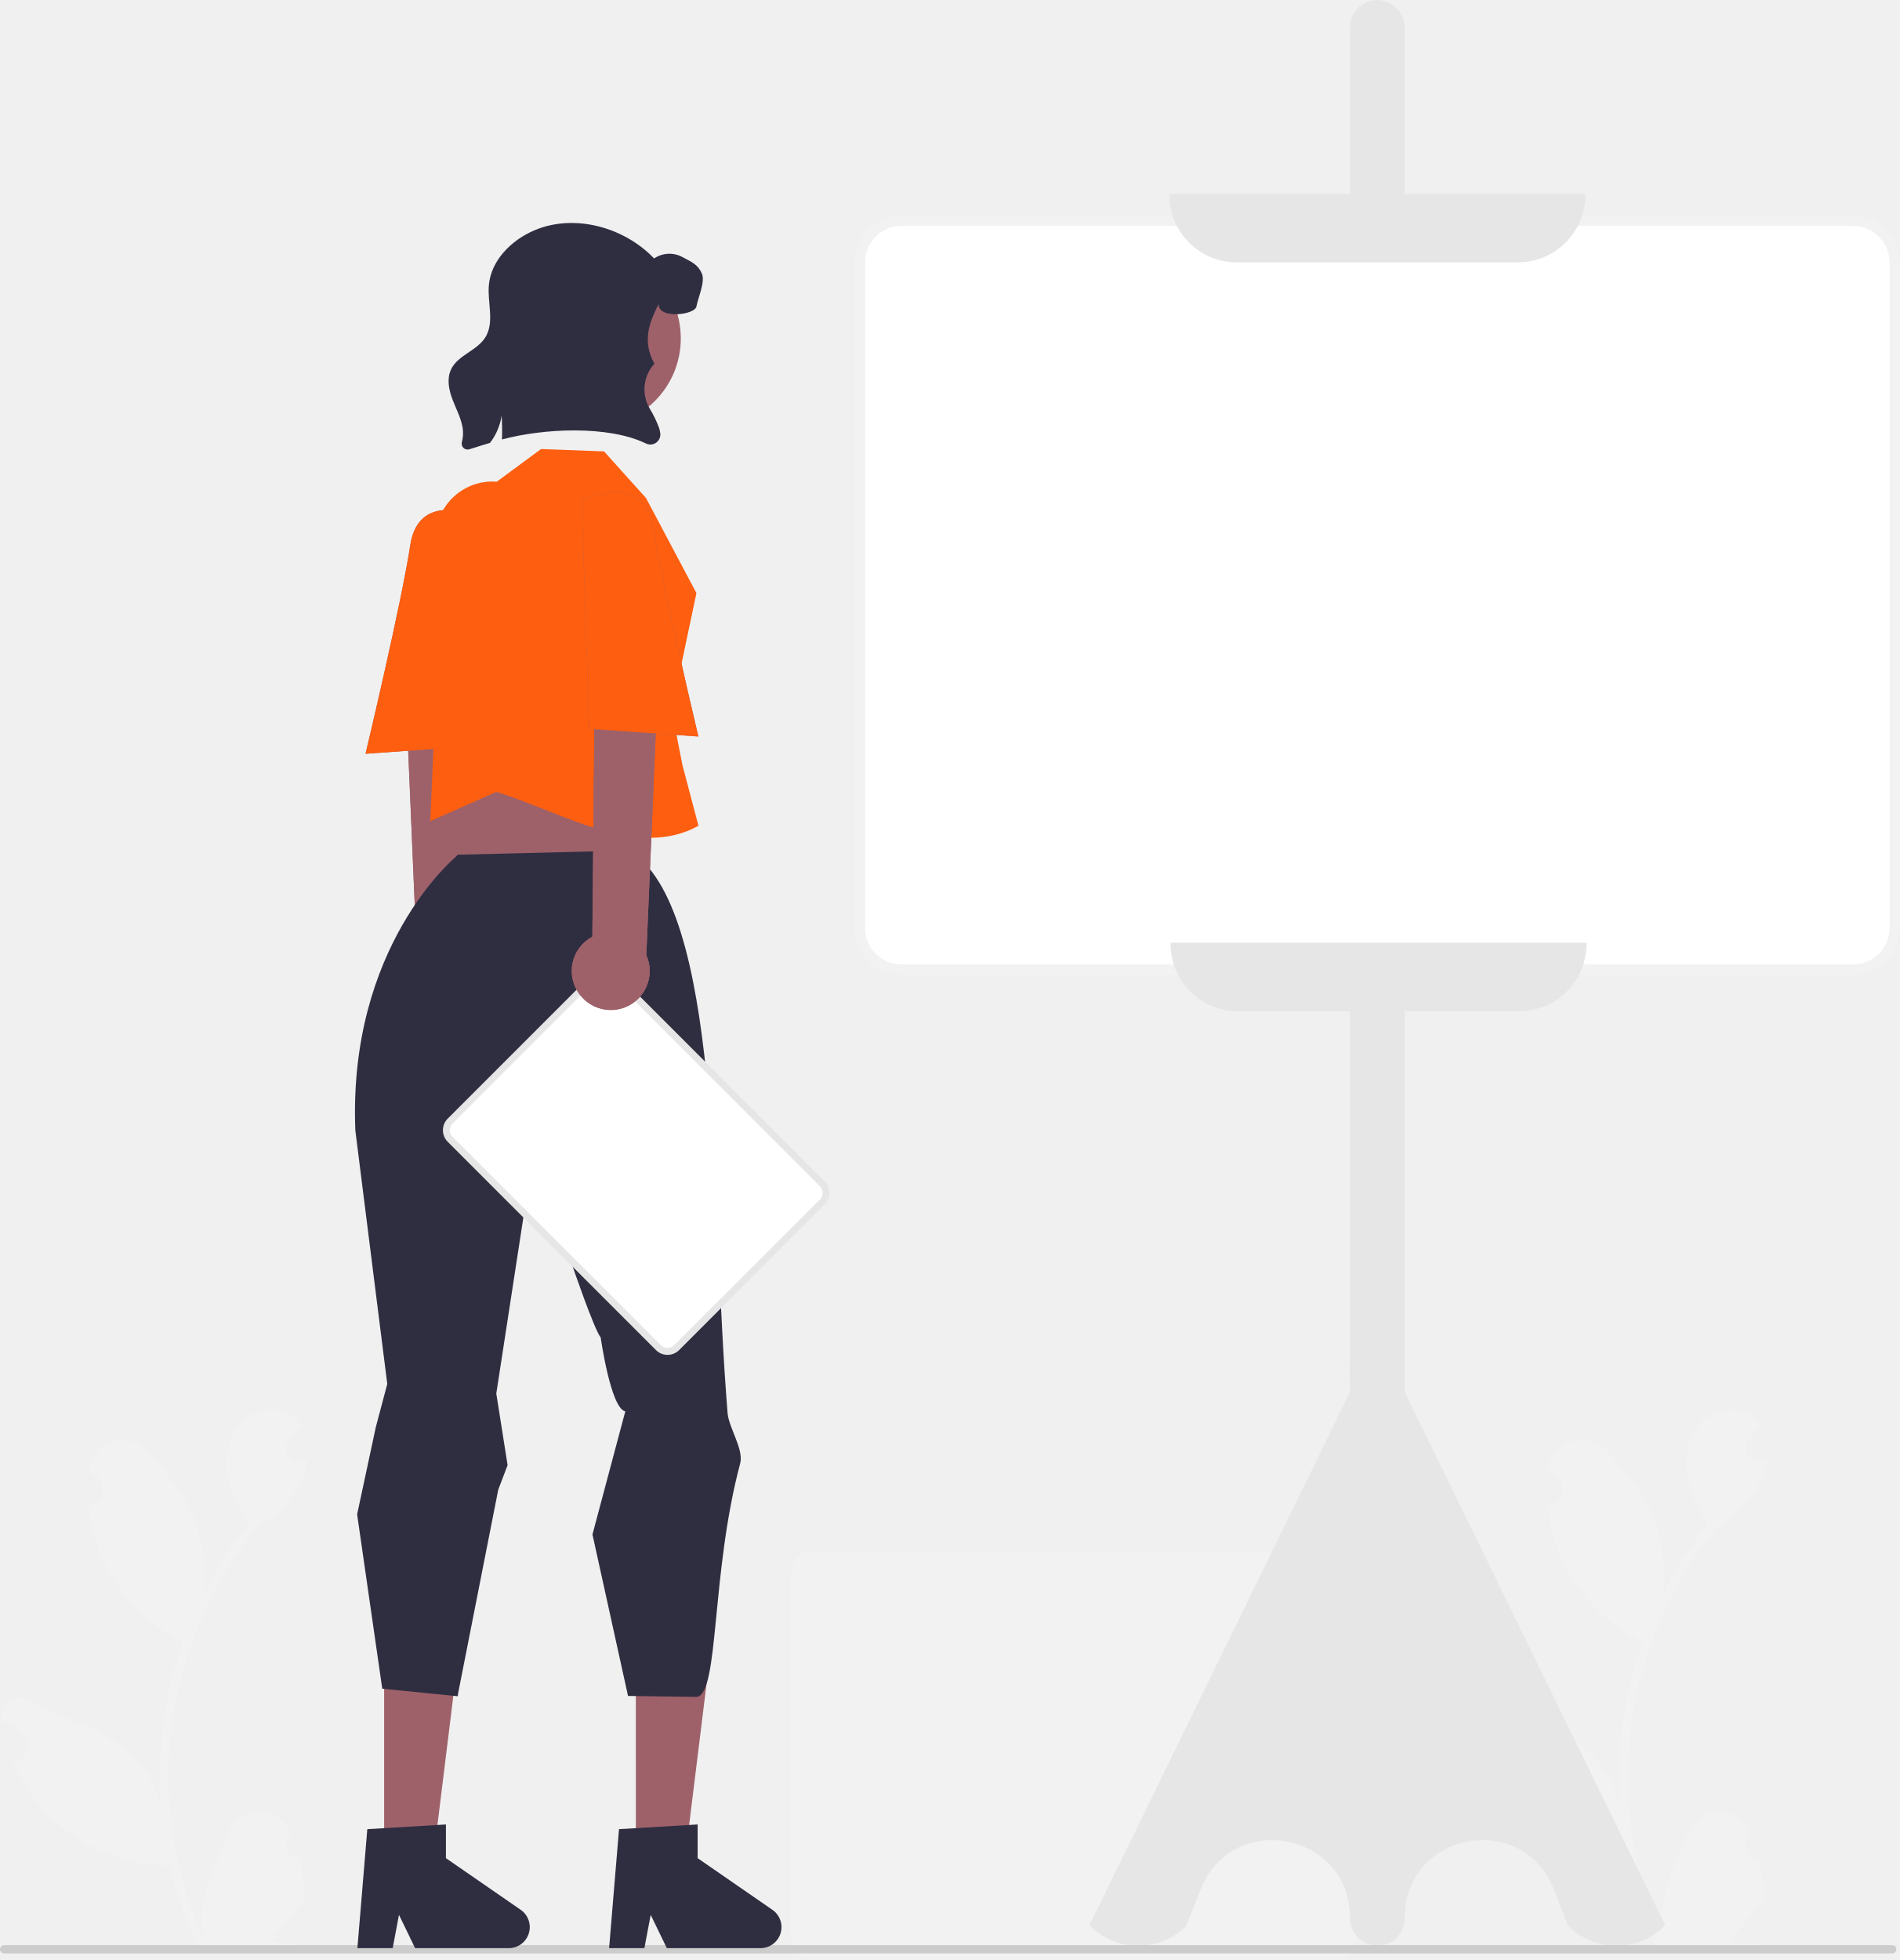
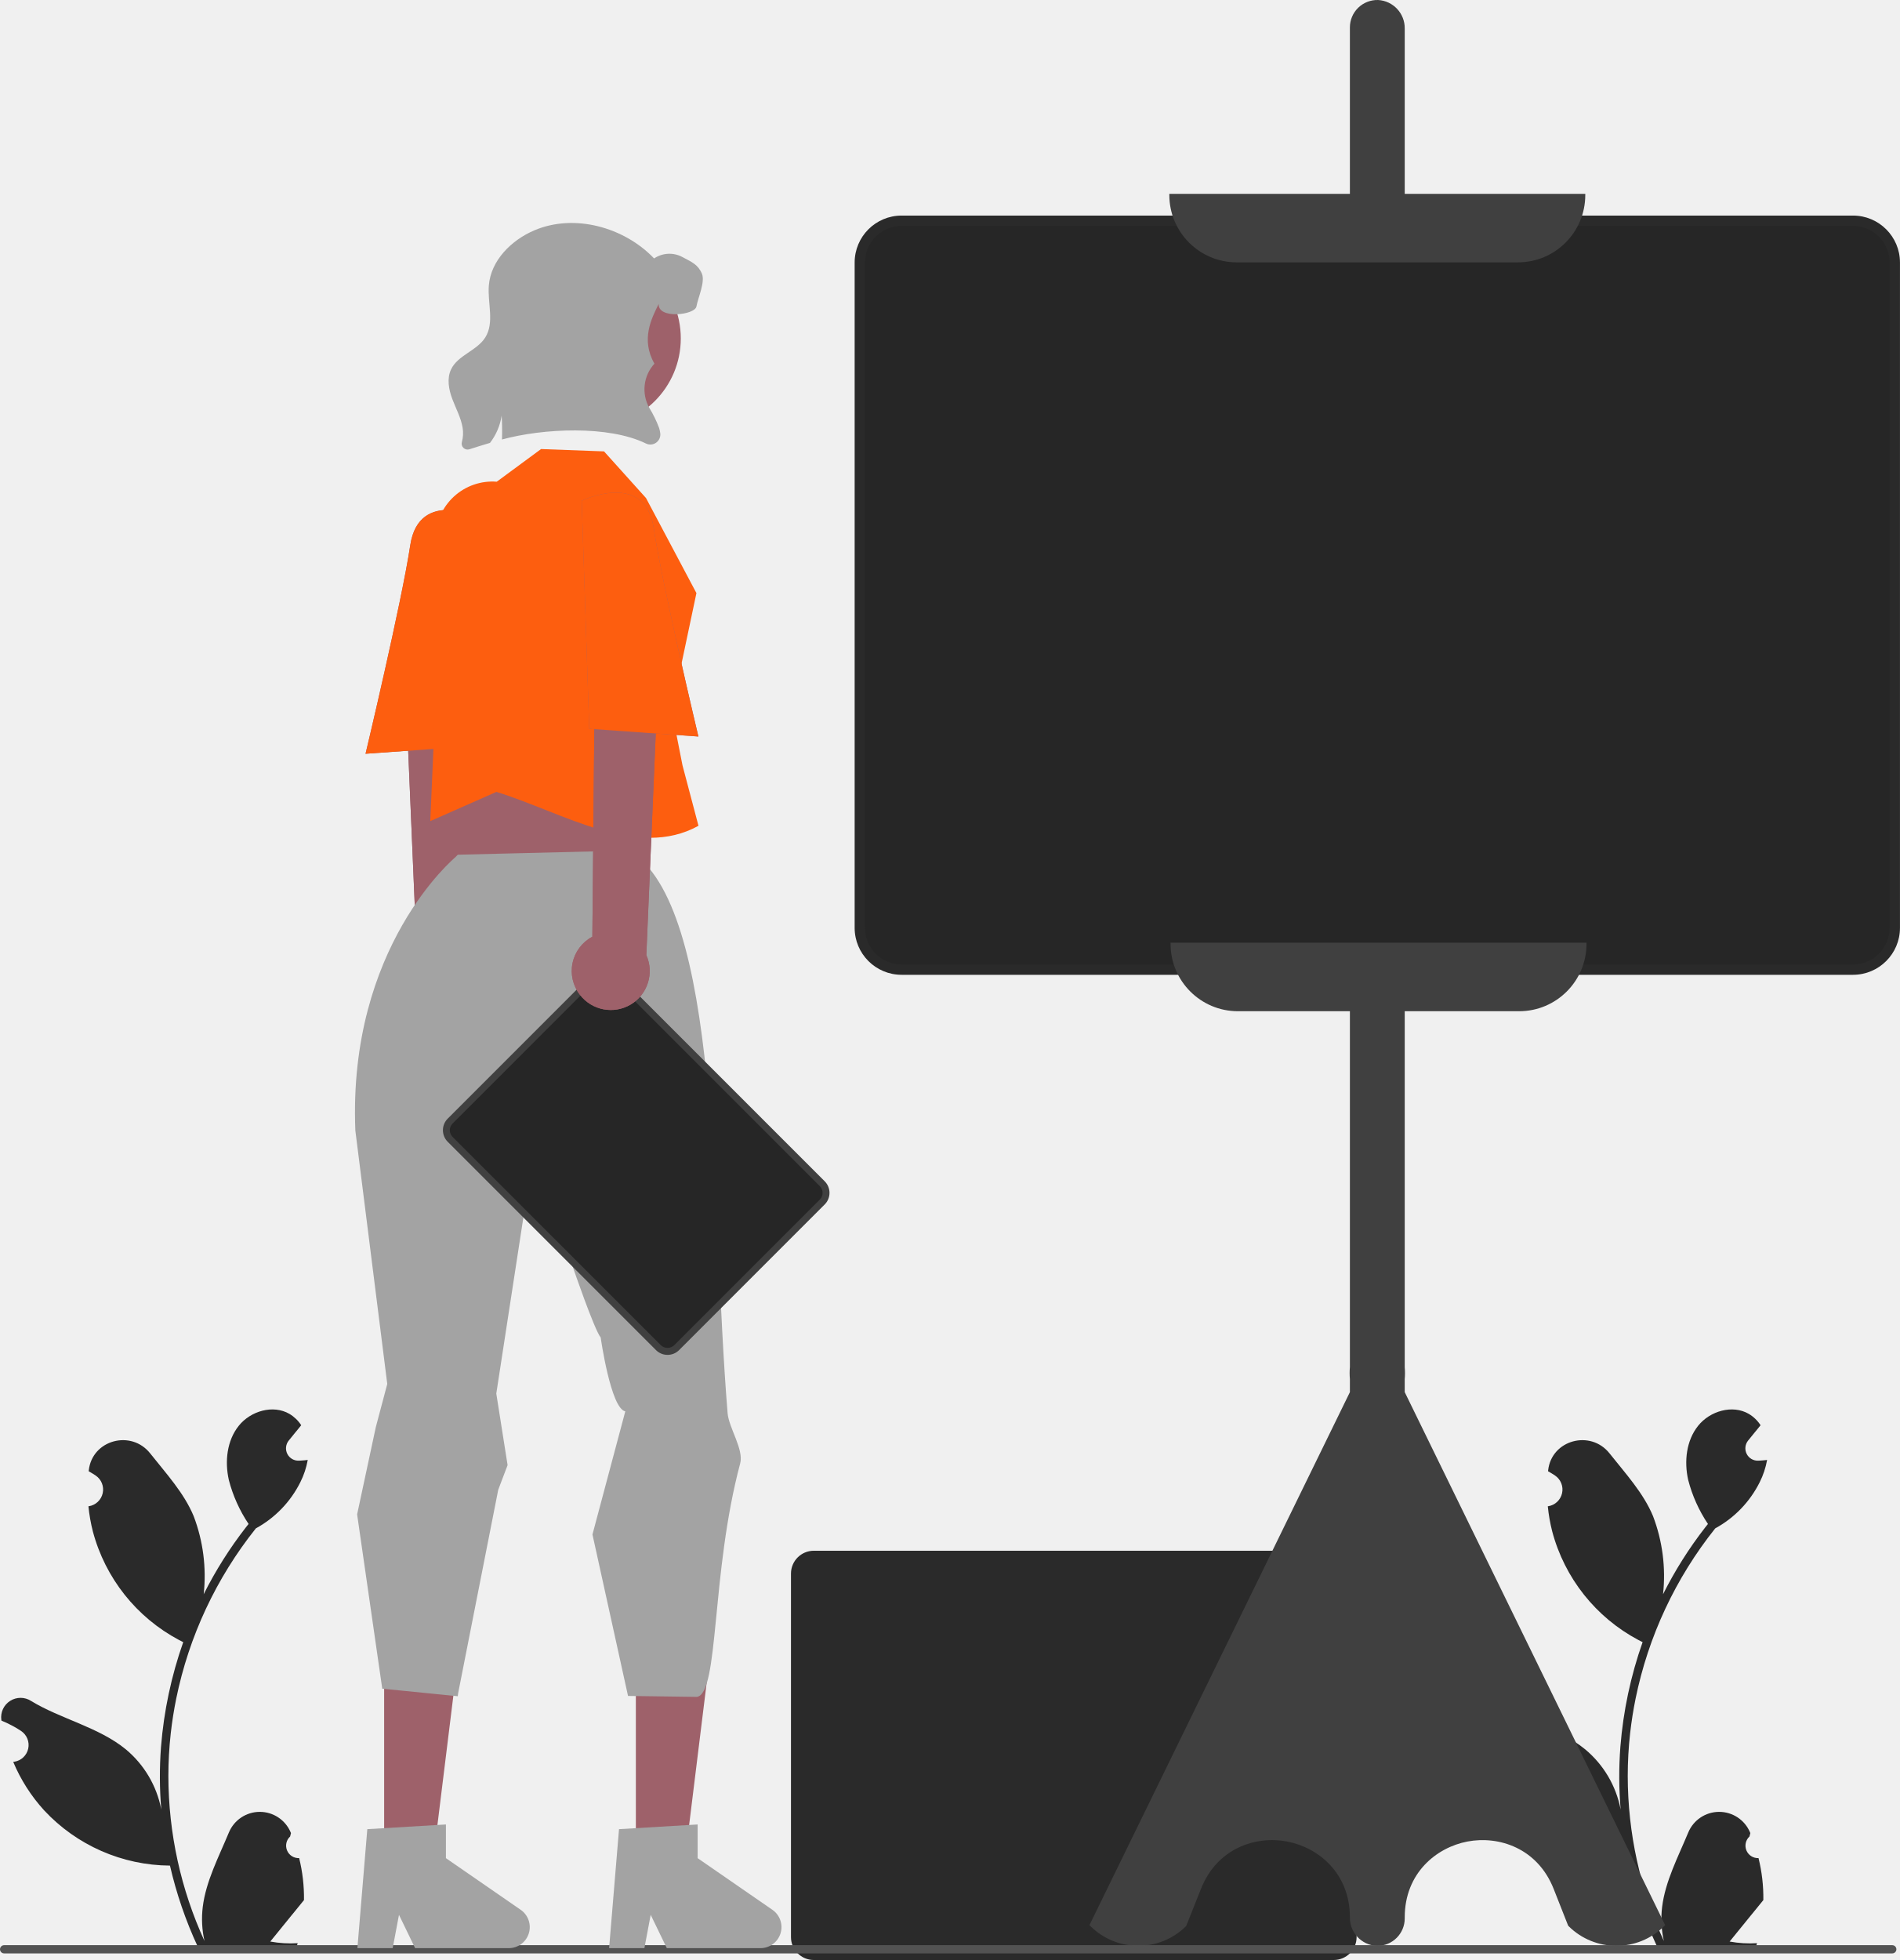
<svg xmlns="http://www.w3.org/2000/svg" data-name="Layer 1" viewBox="0 0 550.71 567.986">
-   <path d="M711.247,733.993H560.521a6.616,6.616,0,0,1-6.609-6.608V622.005a6.616,6.616,0,0,1,6.609-6.609h150.725a6.616,6.616,0,0,1,6.608,6.609V727.385A6.616,6.616,0,0,1,711.247,733.993Z" fill="#f2f2f2" transform="translate(-324.6448 -166.0071)" />
+   <path d="M711.247,733.993H560.521a6.616,6.616,0,0,1-6.609-6.608V622.005a6.616,6.616,0,0,1,6.609-6.609h150.725a6.616,6.616,0,0,1,6.608,6.609V727.385A6.616,6.616,0,0,1,711.247,733.993Z" fill="#2a2a2a" transform="translate(-324.6448 -166.0071)" />
  <path d="M464.932,459.293a11.226,11.226,0,0,0-3.595-16.835l-.95-100.813-18.842,8.647,4.144,97.501A11.287,11.287,0,0,0,464.932,459.293Z" fill="#9e616a" transform="translate(-324.6448 -166.0071)" />
  <path d="M464.424,316.121s-18.329-8.891-20.864,7.884-12.961,60.433-12.961,60.433l31.639-2.238Z" fill="#9e616a" transform="translate(-324.6448 -166.0071)" />
  <path d="M464.932,459.293a11.226,11.226,0,0,0-3.595-16.835l-.95-100.813-18.842,8.647,4.144,97.501A11.287,11.287,0,0,0,464.932,459.293Z" fill="#9e616a" transform="translate(-324.6448 -166.0071)" />
  <path d="M464.424,316.121s-18.329-8.891-20.864,7.884-12.961,60.433-12.961,60.433l31.639-2.238Z" fill="#FD5E0F" transform="translate(-324.6448 -166.0071)" />
-   <path d="M411.353,704.466a3.613,3.613,0,0,1-2.619-6.263c.091-.362.156-.622.248-.984q-.049-.118-.098-.236a9.703,9.703,0,0,0-17.898.067c-2.927,7.051-6.654,14.113-7.572,21.568a28.705,28.705,0,0,0,.504,9.872,115.086,115.086,0,0,1-10.469-47.799,111.08,111.08,0,0,1,.689-12.392q.571-5.06,1.584-10.047a116.419,116.419,0,0,1,23.087-49.342,30.983,30.983,0,0,0,12.886-13.369,23.634,23.634,0,0,0,2.149-6.458c-.627.082-1.265.134-1.892.175-.195.01-.401.021-.597.031l-.074.003a3.58,3.58,0,0,1-2.94-5.832q.406-.5.813-.999c.411-.514.833-1.018,1.244-1.532a1.784,1.784,0,0,0,.134-.154c.473-.586.946-1.162,1.419-1.748a10.352,10.352,0,0,0-3.394-3.28c-4.741-2.777-11.281-.854-14.706,3.435-3.435,4.288-4.083,10.304-2.89,15.662a41.485,41.485,0,0,0,5.738,12.793c-.257.329-.525.648-.782.977a117.171,117.171,0,0,0-12.23,19.375,48.709,48.709,0,0,0-2.908-22.624c-2.783-6.715-8.001-12.37-12.595-18.175-5.519-6.973-16.835-3.93-17.807,4.909q-.014.128-.028.257,1.024.577,2.004,1.226a4.901,4.901,0,0,1-1.976,8.919l-.1.015a48.767,48.767,0,0,0,1.285,7.291A50.21,50.21,0,0,0,376.563,641.273c.401.206.792.411,1.193.607a119.598,119.598,0,0,0-6.438,30.296,113.435,113.435,0,0,0,.082,18.315l-.031-.216a29.974,29.974,0,0,0-10.232-17.308c-7.874-6.469-18.999-8.851-27.494-14.05a5.625,5.625,0,0,0-8.616,5.473q.017.114.035.227a32.926,32.926,0,0,1,3.692,1.779q1.024.578,2.004,1.226a4.901,4.901,0,0,1-1.976,8.919l-.1.015c-.072.01-.134.021-.206.031a48.808,48.808,0,0,0,8.978,14.058A50.254,50.254,0,0,0,373.9,706.637h.01a119.563,119.563,0,0,0,8.032,23.447h28.692c.103-.319.195-.648.288-.967a32.599,32.599,0,0,1-7.939-.473c2.129-2.612,4.257-5.245,6.386-7.857a1.781,1.781,0,0,0,.134-.154c1.08-1.337,2.17-2.663,3.25-4l.001-.002a47.75,47.75,0,0,0-1.399-12.164Z" fill="#f2f2f2" transform="translate(-324.6448 -166.0071)" />
-   <path d="M834.353,704.466a3.613,3.613,0,0,1-2.619-6.263c.091-.362.156-.622.248-.984q-.049-.118-.098-.236a9.703,9.703,0,0,0-17.898.067c-2.927,7.051-6.654,14.113-7.572,21.568a28.705,28.705,0,0,0,.504,9.872,115.086,115.086,0,0,1-10.469-47.799,111.08,111.08,0,0,1,.689-12.392q.571-5.06,1.584-10.047a116.419,116.419,0,0,1,23.087-49.342,30.983,30.983,0,0,0,12.886-13.369,23.634,23.634,0,0,0,2.149-6.458c-.627.082-1.265.134-1.892.175-.195.01-.401.021-.597.031l-.074.003a3.58,3.58,0,0,1-2.94-5.832q.406-.5.813-.999c.411-.514.833-1.018,1.244-1.532a1.784,1.784,0,0,0,.134-.154c.473-.586.946-1.162,1.419-1.748a10.352,10.352,0,0,0-3.394-3.28c-4.741-2.777-11.281-.854-14.706,3.435-3.435,4.288-4.083,10.304-2.89,15.662a41.485,41.485,0,0,0,5.738,12.793c-.257.329-.525.648-.782.977a117.171,117.171,0,0,0-12.23,19.375,48.709,48.709,0,0,0-2.908-22.624c-2.783-6.715-8.001-12.37-12.595-18.175-5.519-6.973-16.835-3.93-17.807,4.909q-.014.128-.028.257,1.024.577,2.004,1.226a4.901,4.901,0,0,1-1.976,8.919l-.1.015a48.767,48.767,0,0,0,1.285,7.291A50.21,50.21,0,0,0,799.563,641.273c.401.206.792.411,1.193.607a119.598,119.598,0,0,0-6.438,30.296,113.435,113.435,0,0,0,.082,18.315l-.031-.216a29.974,29.974,0,0,0-10.232-17.308c-7.874-6.469-18.999-8.851-27.494-14.05a5.625,5.625,0,0,0-8.616,5.473q.017.114.035.227a32.926,32.926,0,0,1,3.692,1.779q1.024.578,2.004,1.226a4.901,4.901,0,0,1-1.976,8.919l-.1.015c-.072.01-.134.021-.206.031a48.808,48.808,0,0,0,8.978,14.058A50.254,50.254,0,0,0,796.9,706.637h.01a119.563,119.563,0,0,0,8.032,23.447h28.692c.103-.319.195-.648.288-.967a32.599,32.599,0,0,1-7.939-.473c2.129-2.612,4.257-5.245,6.386-7.857a1.781,1.781,0,0,0,.134-.154c1.08-1.337,2.17-2.663,3.25-4l.001-.002a47.75,47.75,0,0,0-1.399-12.164Z" fill="#f2f2f2" transform="translate(-324.6448 -166.0071)" />
-   <path d="M723.864,729.896c-.083,0-.165-.002-.248-.004a8.169,8.169,0,0,1-7.702-8.255c0-12.795-9.14-20.259-18.197-21.98-9.058-1.72-20.298,1.871-24.989,13.776l-4.265,10.707a19.672,19.672,0,0,1-27.787,0l-.252-.252.157-.321,75.334-154.134v-3.777a19.488,19.488,0,0,1,.002-3.5l-.002-388.203a7.946,7.946,0,0,1,8.19-7.943,8.169,8.169,0,0,1,7.703,8.255v387.936a19.489,19.489,0,0,1-.002,3.5l.002,3.731,75.491,154.456-.252.252a19.672,19.672,0,0,1-27.787,0l-.112-.17-4.153-10.537c-4.691-11.904-15.93-15.493-24.989-13.776-9.058,1.721-18.197,9.185-18.197,21.98v.312a7.947,7.947,0,0,1-7.943,7.946Z" fill="#e6e6e6" transform="translate(-324.6448 -166.0071)" />
-   <path d="M861.763,446.993H585.96A12.106,12.106,0,0,1,573.867,434.901v-192.828A12.106,12.106,0,0,1,585.96,229.98H861.763a12.106,12.106,0,0,1,12.092,12.093v192.828A12.106,12.106,0,0,1,861.763,446.993Z" fill="#fff" transform="translate(-324.6448 -166.0071)" />
-   <path d="M861.763,448.493H585.96a13.608,13.608,0,0,1-13.593-13.592V242.072a13.608,13.608,0,0,1,13.593-13.592H861.763a13.608,13.608,0,0,1,13.592,13.592V434.901A13.608,13.608,0,0,1,861.763,448.493ZM585.96,231.48a10.604,10.604,0,0,0-10.593,10.592V434.901a10.605,10.605,0,0,0,10.593,10.592H861.763a10.604,10.604,0,0,0,10.592-10.592V242.072a10.604,10.604,0,0,0-10.592-10.592Z" fill="#f2f2f2" transform="translate(-324.6448 -166.0071)" />
-   <path d="M764.64,242.036H683.083a19.525,19.525,0,0,1-19.503-19.503v-.355H784.143v.355A19.525,19.525,0,0,1,764.64,242.036Z" fill="#e6e6e6" transform="translate(-324.6448 -166.0071)" />
-   <path d="M764.994,459.049H683.437a19.525,19.525,0,0,1-19.503-19.503v-.355H784.497v.355A19.525,19.525,0,0,1,764.994,459.049Z" fill="#e6e6e6" transform="translate(-324.6448 -166.0071)" />
-   <path d="M874.315,730.889a1.186,1.186,0,0,1-1.19,1.19h-547.29a1.19,1.19,0,0,1,0-2.38h547.29A1.187,1.187,0,0,1,874.315,730.889Z" fill="#ccc" transform="translate(-324.6448 -166.0071)" />
+   <path d="M411.353,704.466a3.613,3.613,0,0,1-2.619-6.263c.091-.362.156-.622.248-.984q-.049-.118-.098-.236a9.703,9.703,0,0,0-17.898.067c-2.927,7.051-6.654,14.113-7.572,21.568a28.705,28.705,0,0,0,.504,9.872,115.086,115.086,0,0,1-10.469-47.799,111.08,111.08,0,0,1,.689-12.392q.571-5.06,1.584-10.047a116.419,116.419,0,0,1,23.087-49.342,30.983,30.983,0,0,0,12.886-13.369,23.634,23.634,0,0,0,2.149-6.458c-.627.082-1.265.134-1.892.175-.195.01-.401.021-.597.031l-.074.003a3.58,3.58,0,0,1-2.94-5.832q.406-.5.813-.999c.411-.514.833-1.018,1.244-1.532a1.784,1.784,0,0,0,.134-.154c.473-.586.946-1.162,1.419-1.748a10.352,10.352,0,0,0-3.394-3.28c-4.741-2.777-11.281-.854-14.706,3.435-3.435,4.288-4.083,10.304-2.89,15.662a41.485,41.485,0,0,0,5.738,12.793c-.257.329-.525.648-.782.977a117.171,117.171,0,0,0-12.23,19.375,48.709,48.709,0,0,0-2.908-22.624c-2.783-6.715-8.001-12.37-12.595-18.175-5.519-6.973-16.835-3.93-17.807,4.909q-.014.128-.028.257,1.024.577,2.004,1.226a4.901,4.901,0,0,1-1.976,8.919l-.1.015a48.767,48.767,0,0,0,1.285,7.291A50.21,50.21,0,0,0,376.563,641.273c.401.206.792.411,1.193.607a119.598,119.598,0,0,0-6.438,30.296,113.435,113.435,0,0,0,.082,18.315l-.031-.216a29.974,29.974,0,0,0-10.232-17.308c-7.874-6.469-18.999-8.851-27.494-14.05a5.625,5.625,0,0,0-8.616,5.473q.017.114.035.227a32.926,32.926,0,0,1,3.692,1.779q1.024.578,2.004,1.226a4.901,4.901,0,0,1-1.976,8.919l-.1.015c-.072.01-.134.021-.206.031a48.808,48.808,0,0,0,8.978,14.058A50.254,50.254,0,0,0,373.9,706.637h.01a119.563,119.563,0,0,0,8.032,23.447h28.692c.103-.319.195-.648.288-.967a32.599,32.599,0,0,1-7.939-.473c2.129-2.612,4.257-5.245,6.386-7.857a1.781,1.781,0,0,0,.134-.154c1.08-1.337,2.17-2.663,3.25-4l.001-.002a47.75,47.75,0,0,0-1.399-12.164Z" fill="#2a2a2a" transform="translate(-324.6448 -166.0071)" />
+   <path d="M834.353,704.466a3.613,3.613,0,0,1-2.619-6.263c.091-.362.156-.622.248-.984q-.049-.118-.098-.236a9.703,9.703,0,0,0-17.898.067c-2.927,7.051-6.654,14.113-7.572,21.568a28.705,28.705,0,0,0,.504,9.872,115.086,115.086,0,0,1-10.469-47.799,111.08,111.08,0,0,1,.689-12.392q.571-5.06,1.584-10.047a116.419,116.419,0,0,1,23.087-49.342,30.983,30.983,0,0,0,12.886-13.369,23.634,23.634,0,0,0,2.149-6.458c-.627.082-1.265.134-1.892.175-.195.01-.401.021-.597.031l-.074.003a3.58,3.58,0,0,1-2.94-5.832q.406-.5.813-.999c.411-.514.833-1.018,1.244-1.532a1.784,1.784,0,0,0,.134-.154c.473-.586.946-1.162,1.419-1.748a10.352,10.352,0,0,0-3.394-3.28c-4.741-2.777-11.281-.854-14.706,3.435-3.435,4.288-4.083,10.304-2.89,15.662a41.485,41.485,0,0,0,5.738,12.793c-.257.329-.525.648-.782.977a117.171,117.171,0,0,0-12.23,19.375,48.709,48.709,0,0,0-2.908-22.624c-2.783-6.715-8.001-12.37-12.595-18.175-5.519-6.973-16.835-3.93-17.807,4.909q-.014.128-.028.257,1.024.577,2.004,1.226a4.901,4.901,0,0,1-1.976,8.919l-.1.015a48.767,48.767,0,0,0,1.285,7.291A50.21,50.21,0,0,0,799.563,641.273c.401.206.792.411,1.193.607a119.598,119.598,0,0,0-6.438,30.296,113.435,113.435,0,0,0,.082,18.315l-.031-.216a29.974,29.974,0,0,0-10.232-17.308c-7.874-6.469-18.999-8.851-27.494-14.05a5.625,5.625,0,0,0-8.616,5.473q.017.114.035.227a32.926,32.926,0,0,1,3.692,1.779q1.024.578,2.004,1.226a4.901,4.901,0,0,1-1.976,8.919l-.1.015c-.072.01-.134.021-.206.031a48.808,48.808,0,0,0,8.978,14.058A50.254,50.254,0,0,0,796.9,706.637h.01a119.563,119.563,0,0,0,8.032,23.447h28.692c.103-.319.195-.648.288-.967a32.599,32.599,0,0,1-7.939-.473c2.129-2.612,4.257-5.245,6.386-7.857a1.781,1.781,0,0,0,.134-.154c1.08-1.337,2.17-2.663,3.25-4l.001-.002a47.75,47.75,0,0,0-1.399-12.164Z" fill="#2a2a2a" transform="translate(-324.6448 -166.0071)" />
+   <path d="M723.864,729.896c-.083,0-.165-.002-.248-.004a8.169,8.169,0,0,1-7.702-8.255c0-12.795-9.14-20.259-18.197-21.98-9.058-1.72-20.298,1.871-24.989,13.776l-4.265,10.707a19.672,19.672,0,0,1-27.787,0l-.252-.252.157-.321,75.334-154.134v-3.777a19.488,19.488,0,0,1,.002-3.5l-.002-388.203a7.946,7.946,0,0,1,8.19-7.943,8.169,8.169,0,0,1,7.703,8.255v387.936a19.489,19.489,0,0,1-.002,3.5l.002,3.731,75.491,154.456-.252.252a19.672,19.672,0,0,1-27.787,0l-.112-.17-4.153-10.537c-4.691-11.904-15.93-15.493-24.989-13.776-9.058,1.721-18.197,9.185-18.197,21.98v.312a7.947,7.947,0,0,1-7.943,7.946Z" fill="#404040" transform="translate(-324.6448 -166.0071)" />
+   <path d="M861.763,446.993H585.96A12.106,12.106,0,0,1,573.867,434.901v-192.828A12.106,12.106,0,0,1,585.96,229.98H861.763a12.106,12.106,0,0,1,12.092,12.093v192.828A12.106,12.106,0,0,1,861.763,446.993Z" fill="#262626" transform="translate(-324.6448 -166.0071)" />
+   <path d="M861.763,448.493H585.96a13.608,13.608,0,0,1-13.593-13.592V242.072a13.608,13.608,0,0,1,13.593-13.592H861.763a13.608,13.608,0,0,1,13.592,13.592V434.901A13.608,13.608,0,0,1,861.763,448.493ZM585.96,231.48a10.604,10.604,0,0,0-10.593,10.592V434.901a10.605,10.605,0,0,0,10.593,10.592H861.763a10.604,10.604,0,0,0,10.592-10.592V242.072a10.604,10.604,0,0,0-10.592-10.592Z" fill="#2a2a2a" transform="translate(-324.6448 -166.0071)" />
+   <path d="M764.64,242.036H683.083a19.525,19.525,0,0,1-19.503-19.503v-.355H784.143v.355A19.525,19.525,0,0,1,764.64,242.036Z" fill="#404040" transform="translate(-324.6448 -166.0071)" />
+   <path d="M764.994,459.049H683.437a19.525,19.525,0,0,1-19.503-19.503v-.355H784.497v.355A19.525,19.525,0,0,1,764.994,459.049Z" fill="#404040" transform="translate(-324.6448 -166.0071)" />
+   <path d="M874.315,730.889a1.186,1.186,0,0,1-1.19,1.19h-547.29a1.19,1.19,0,0,1,0-2.38h547.29A1.187,1.187,0,0,1,874.315,730.889Z" fill="#525252" transform="translate(-324.6448 -166.0071)" />
  <polygon fill="#9e616a" points="184.306 537.181 198.722 537.181 205.58 481.575 184.303 481.576 184.306 537.181" />
-   <path d="M504.069,696.077l22.789-1.36v9.764l21.666,14.963a6.099,6.099,0,0,1-3.466,11.118H517.927l-4.676-9.658-1.826,9.658H501.195Z" fill="#2f2e41" transform="translate(-324.6448 -166.0071)" />
+   <path d="M504.069,696.077l22.789-1.36v9.764l21.666,14.963a6.099,6.099,0,0,1-3.466,11.118H517.927l-4.676-9.658-1.826,9.658H501.195Z" fill="#a3a3a3" transform="translate(-324.6448 -166.0071)" />
  <polygon fill="#9e616a" points="135.277 227.892 133.865 234.622 132.664 259.447 180.908 252.915 184.613 224.169 179.492 215.755 135.277 227.892" />
  <polygon fill="#9e616a" points="111.347 537.181 125.763 537.181 132.621 481.575 111.344 481.576 111.347 537.181" />
-   <path d="M428.171,604.948l-.001-.149,5.396-25.192,3.328-12.541-9.249-73.429c-2.178-53.348,28.772-78.993,29.016-79.245l.671-.698,49.636-1.215c26.706,16.001,23.683,103.519,28.573,163.039.349,4.244,4.731,10.509,3.654,14.546-8.546,32.027-6.043,66.661-12.553,67.685l-19.961-.277-10.309-46.789,9.516-35.686c-4.221-.778-7.137-21.412-7.137-21.412-1.839-2.184-8.188-20.756-8.188-20.756l-8.466-51.41-13.601,88.424,3.276,20.744-2.711,7.133-11.608,58.886-.123.949L435.443,655.37Z" fill="#2f2e41" transform="translate(-324.6448 -166.0071)" />
-   <path d="M431.11,696.077l22.789-1.36v9.764l21.666,14.963a6.099,6.099,0,0,1-3.466,11.118H444.968l-4.676-9.658-1.826,9.658H428.236Z" fill="#2f2e41" transform="translate(-324.6448 -166.0071)" />
+   <path d="M428.171,604.948l-.001-.149,5.396-25.192,3.328-12.541-9.249-73.429c-2.178-53.348,28.772-78.993,29.016-79.245l.671-.698,49.636-1.215c26.706,16.001,23.683,103.519,28.573,163.039.349,4.244,4.731,10.509,3.654,14.546-8.546,32.027-6.043,66.661-12.553,67.685l-19.961-.277-10.309-46.789,9.516-35.686c-4.221-.778-7.137-21.412-7.137-21.412-1.839-2.184-8.188-20.756-8.188-20.756l-8.466-51.41-13.601,88.424,3.276,20.744-2.711,7.133-11.608,58.886-.123.949L435.443,655.37Z" fill="#a3a3a3" transform="translate(-324.6448 -166.0071)" />
+   <path d="M431.11,696.077l22.789-1.36v9.764l21.666,14.963a6.099,6.099,0,0,1-3.466,11.118H444.968l-4.676-9.658-1.826,9.658H428.236Z" fill="#a3a3a3" transform="translate(-324.6448 -166.0071)" />
  <path d="M499.723,296.813l12.168,13.52,14.615,27.547-7.179,33.968,3.139,15.94,4.635,17.522c-17.86,9.879-39.074-3.764-58.563-9.824l-19.176,8.472,1.014-23.322.52-58.76a16.469,16.469,0,0,1,17.732-16.275h0l12.844-9.464Z" fill="#FD5E0F" transform="translate(-324.6448 -166.0071)" />
  <circle cx="171.67" cy="98.072" fill="#9e616a" r="25.657" />
-   <path d="M526.506,254.82c-.452,2.514-11.253,3.727-10.928-.745-2.101,4.211-5.242,10.322-1.242,17.322a10.983,10.983,0,0,0-1.482,12.813,33.153,33.153,0,0,1,2.847,5.845,8.875,8.875,0,0,1,.325,1.515,2.898,2.898,0,0,1-4.124,2.974c-10.88-5.329-29.854-4.426-41.758-1.174q.119-3.473-.095-6.931a17.134,17.134,0,0,1-3.378,7.914c-2.038.603-4.036,1.229-5.971,1.848a1.715,1.715,0,0,1-2.181-2.094,9.647,9.647,0,0,0,.206-4.203c-.492-2.903-1.951-5.527-2.982-8.279s-1.618-5.916-.357-8.573c1.959-4.124,7.478-5.385,9.913-9.247,2.736-4.338.611-9.992,1.039-15.107.603-7.232,6.527-13.109,13.204-15.948,11.562-4.917,26.027-.935,34.695,8.153a7.938,7.938,0,0,1,8.303-.357c2.562,1.372,4.401,2.086,5.551,4.758C529.1,247.651,526.966,252.298,526.506,254.82Z" fill="#2f2e41" transform="translate(-324.6448 -166.0071)" />
-   <path d="M515.486,556.54l-60.365-60.365a3.747,3.747,0,0,1-0-5.293l42.204-42.204a3.747,3.747,0,0,1,5.293,0l60.365,60.365a3.747,3.747,0,0,1-0,5.293l-42.204,42.204A3.747,3.747,0,0,1,515.486,556.54Z" fill="#fff" transform="translate(-324.6448 -166.0071)" />
-   <path d="M518.133,558.633a4.71,4.71,0,0,1-3.354-1.387L454.414,496.882a4.746,4.746,0,0,1,0-6.707l42.204-42.204a4.746,4.746,0,0,1,6.708,0l60.364,60.364a4.746,4.746,0,0,1,0,6.707l-42.204,42.204A4.71,4.71,0,0,1,518.133,558.633ZM499.972,448.584a2.72,2.72,0,0,0-1.939.802l-42.205,42.204a2.747,2.747,0,0,0,0,3.879l60.365,60.364a2.815,2.815,0,0,0,3.879,0l42.204-42.204a2.747,2.747,0,0,0,0-3.879l-60.365-60.364A2.721,2.721,0,0,0,499.972,448.584Z" fill="#e6e6e6" transform="translate(-324.6448 -166.0071)" />
+   <path d="M526.506,254.82c-.452,2.514-11.253,3.727-10.928-.745-2.101,4.211-5.242,10.322-1.242,17.322a10.983,10.983,0,0,0-1.482,12.813,33.153,33.153,0,0,1,2.847,5.845,8.875,8.875,0,0,1,.325,1.515,2.898,2.898,0,0,1-4.124,2.974c-10.88-5.329-29.854-4.426-41.758-1.174q.119-3.473-.095-6.931a17.134,17.134,0,0,1-3.378,7.914c-2.038.603-4.036,1.229-5.971,1.848a1.715,1.715,0,0,1-2.181-2.094,9.647,9.647,0,0,0,.206-4.203c-.492-2.903-1.951-5.527-2.982-8.279s-1.618-5.916-.357-8.573c1.959-4.124,7.478-5.385,9.913-9.247,2.736-4.338.611-9.992,1.039-15.107.603-7.232,6.527-13.109,13.204-15.948,11.562-4.917,26.027-.935,34.695,8.153a7.938,7.938,0,0,1,8.303-.357c2.562,1.372,4.401,2.086,5.551,4.758C529.1,247.651,526.966,252.298,526.506,254.82Z" fill="#a3a3a3" transform="translate(-324.6448 -166.0071)" />
+   <path d="M515.486,556.54l-60.365-60.365a3.747,3.747,0,0,1-0-5.293l42.204-42.204a3.747,3.747,0,0,1,5.293,0l60.365,60.365a3.747,3.747,0,0,1-0,5.293l-42.204,42.204A3.747,3.747,0,0,1,515.486,556.54Z" fill="#262626" transform="translate(-324.6448 -166.0071)" />
+   <path d="M518.133,558.633a4.71,4.71,0,0,1-3.354-1.387L454.414,496.882a4.746,4.746,0,0,1,0-6.707l42.204-42.204a4.746,4.746,0,0,1,6.708,0l60.364,60.364a4.746,4.746,0,0,1,0,6.707l-42.204,42.204A4.71,4.71,0,0,1,518.133,558.633ZM499.972,448.584a2.72,2.72,0,0,0-1.939.802l-42.205,42.204a2.747,2.747,0,0,0,0,3.879l60.365,60.364a2.815,2.815,0,0,0,3.879,0l42.204-42.204a2.747,2.747,0,0,0,0-3.879l-60.365-60.364A2.721,2.721,0,0,0,499.972,448.584Z" fill="#404040" transform="translate(-324.6448 -166.0071)" />
  <path d="M492.742,454.293a11.226,11.226,0,0,1,3.595-16.835l.95-100.813,18.842,8.647-4.144,97.501A11.287,11.287,0,0,1,492.742,454.293Z" fill="#9e616a" transform="translate(-324.6448 -166.0071)" />
  <path d="M493.249,311.121s18.329-8.891,20.864,7.884,12.961,60.433,12.961,60.433l-31.639-2.238Z" fill="#9e616a" transform="translate(-324.6448 -166.0071)" />
  <path d="M492.742,454.293a11.226,11.226,0,0,1,3.595-16.835l.95-100.813,18.842,8.647-4.144,97.501A11.287,11.287,0,0,1,492.742,454.293Z" fill="#9e616a" transform="translate(-324.6448 -166.0071)" />
  <path d="M493.249,311.121s18.329-8.891,20.864,7.884,12.961,60.433,12.961,60.433l-31.639-2.238Z" fill="#FD5E0F" transform="translate(-324.6448 -166.0071)" />
</svg>
